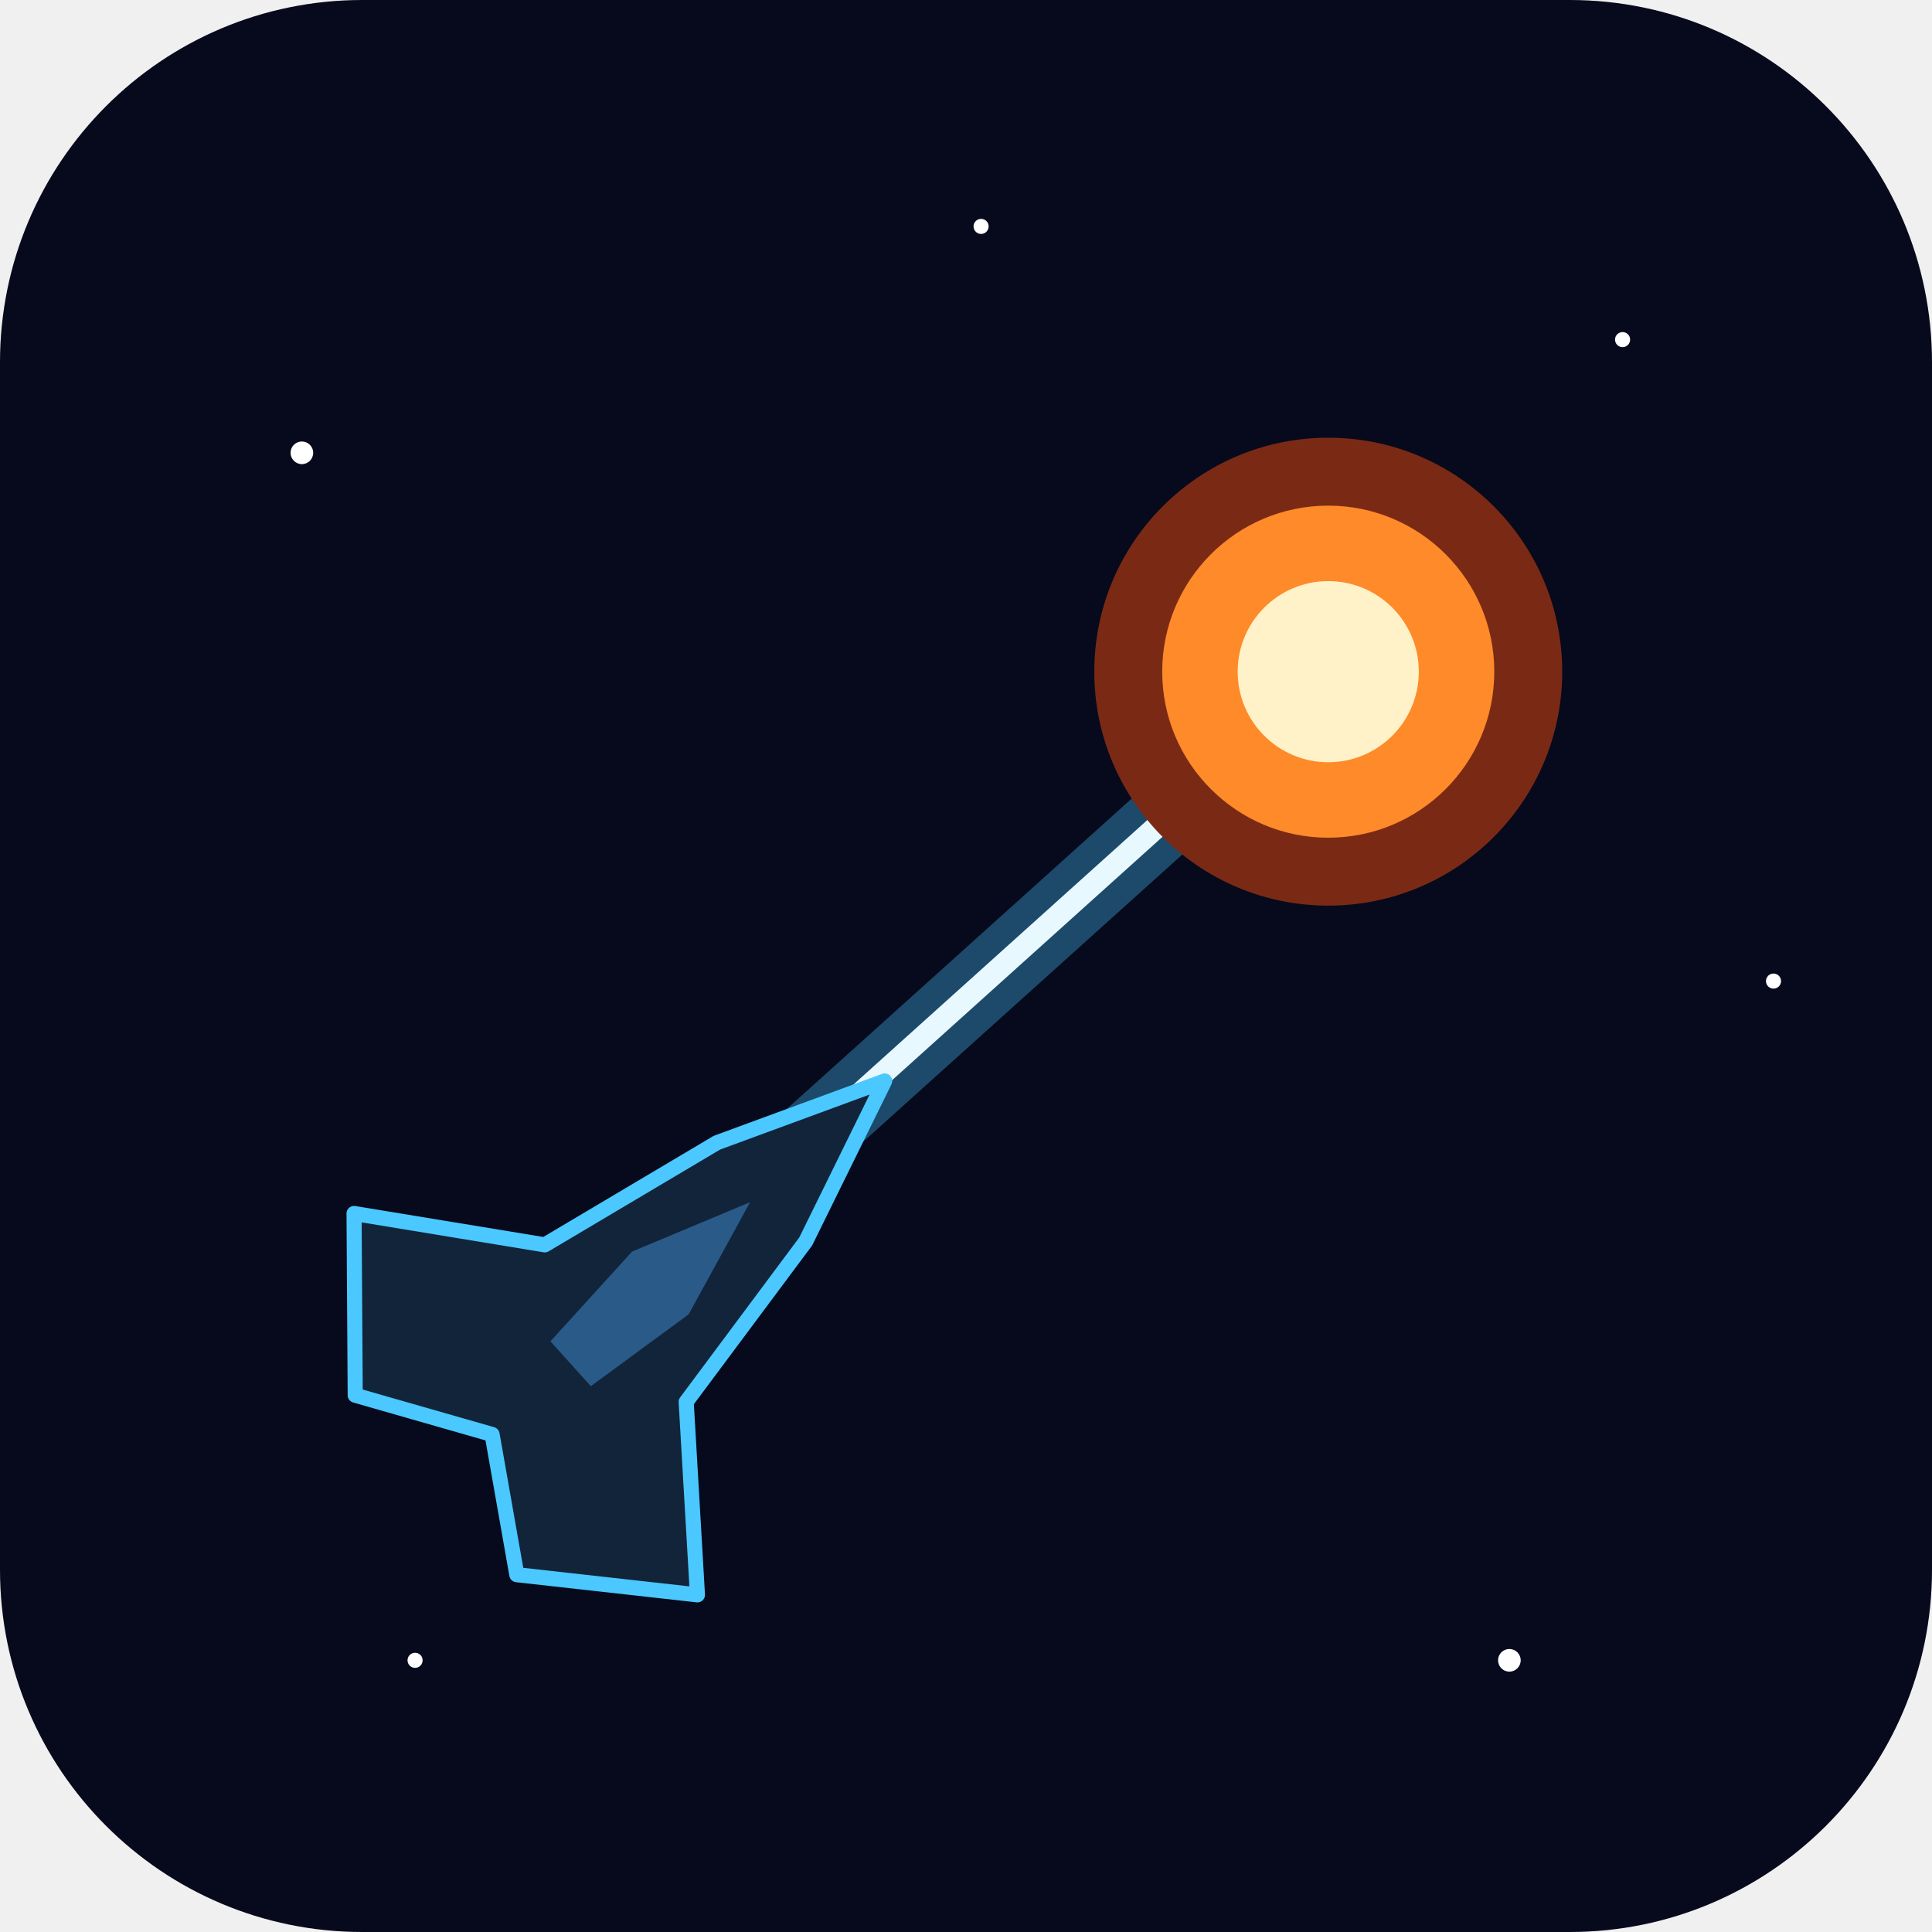
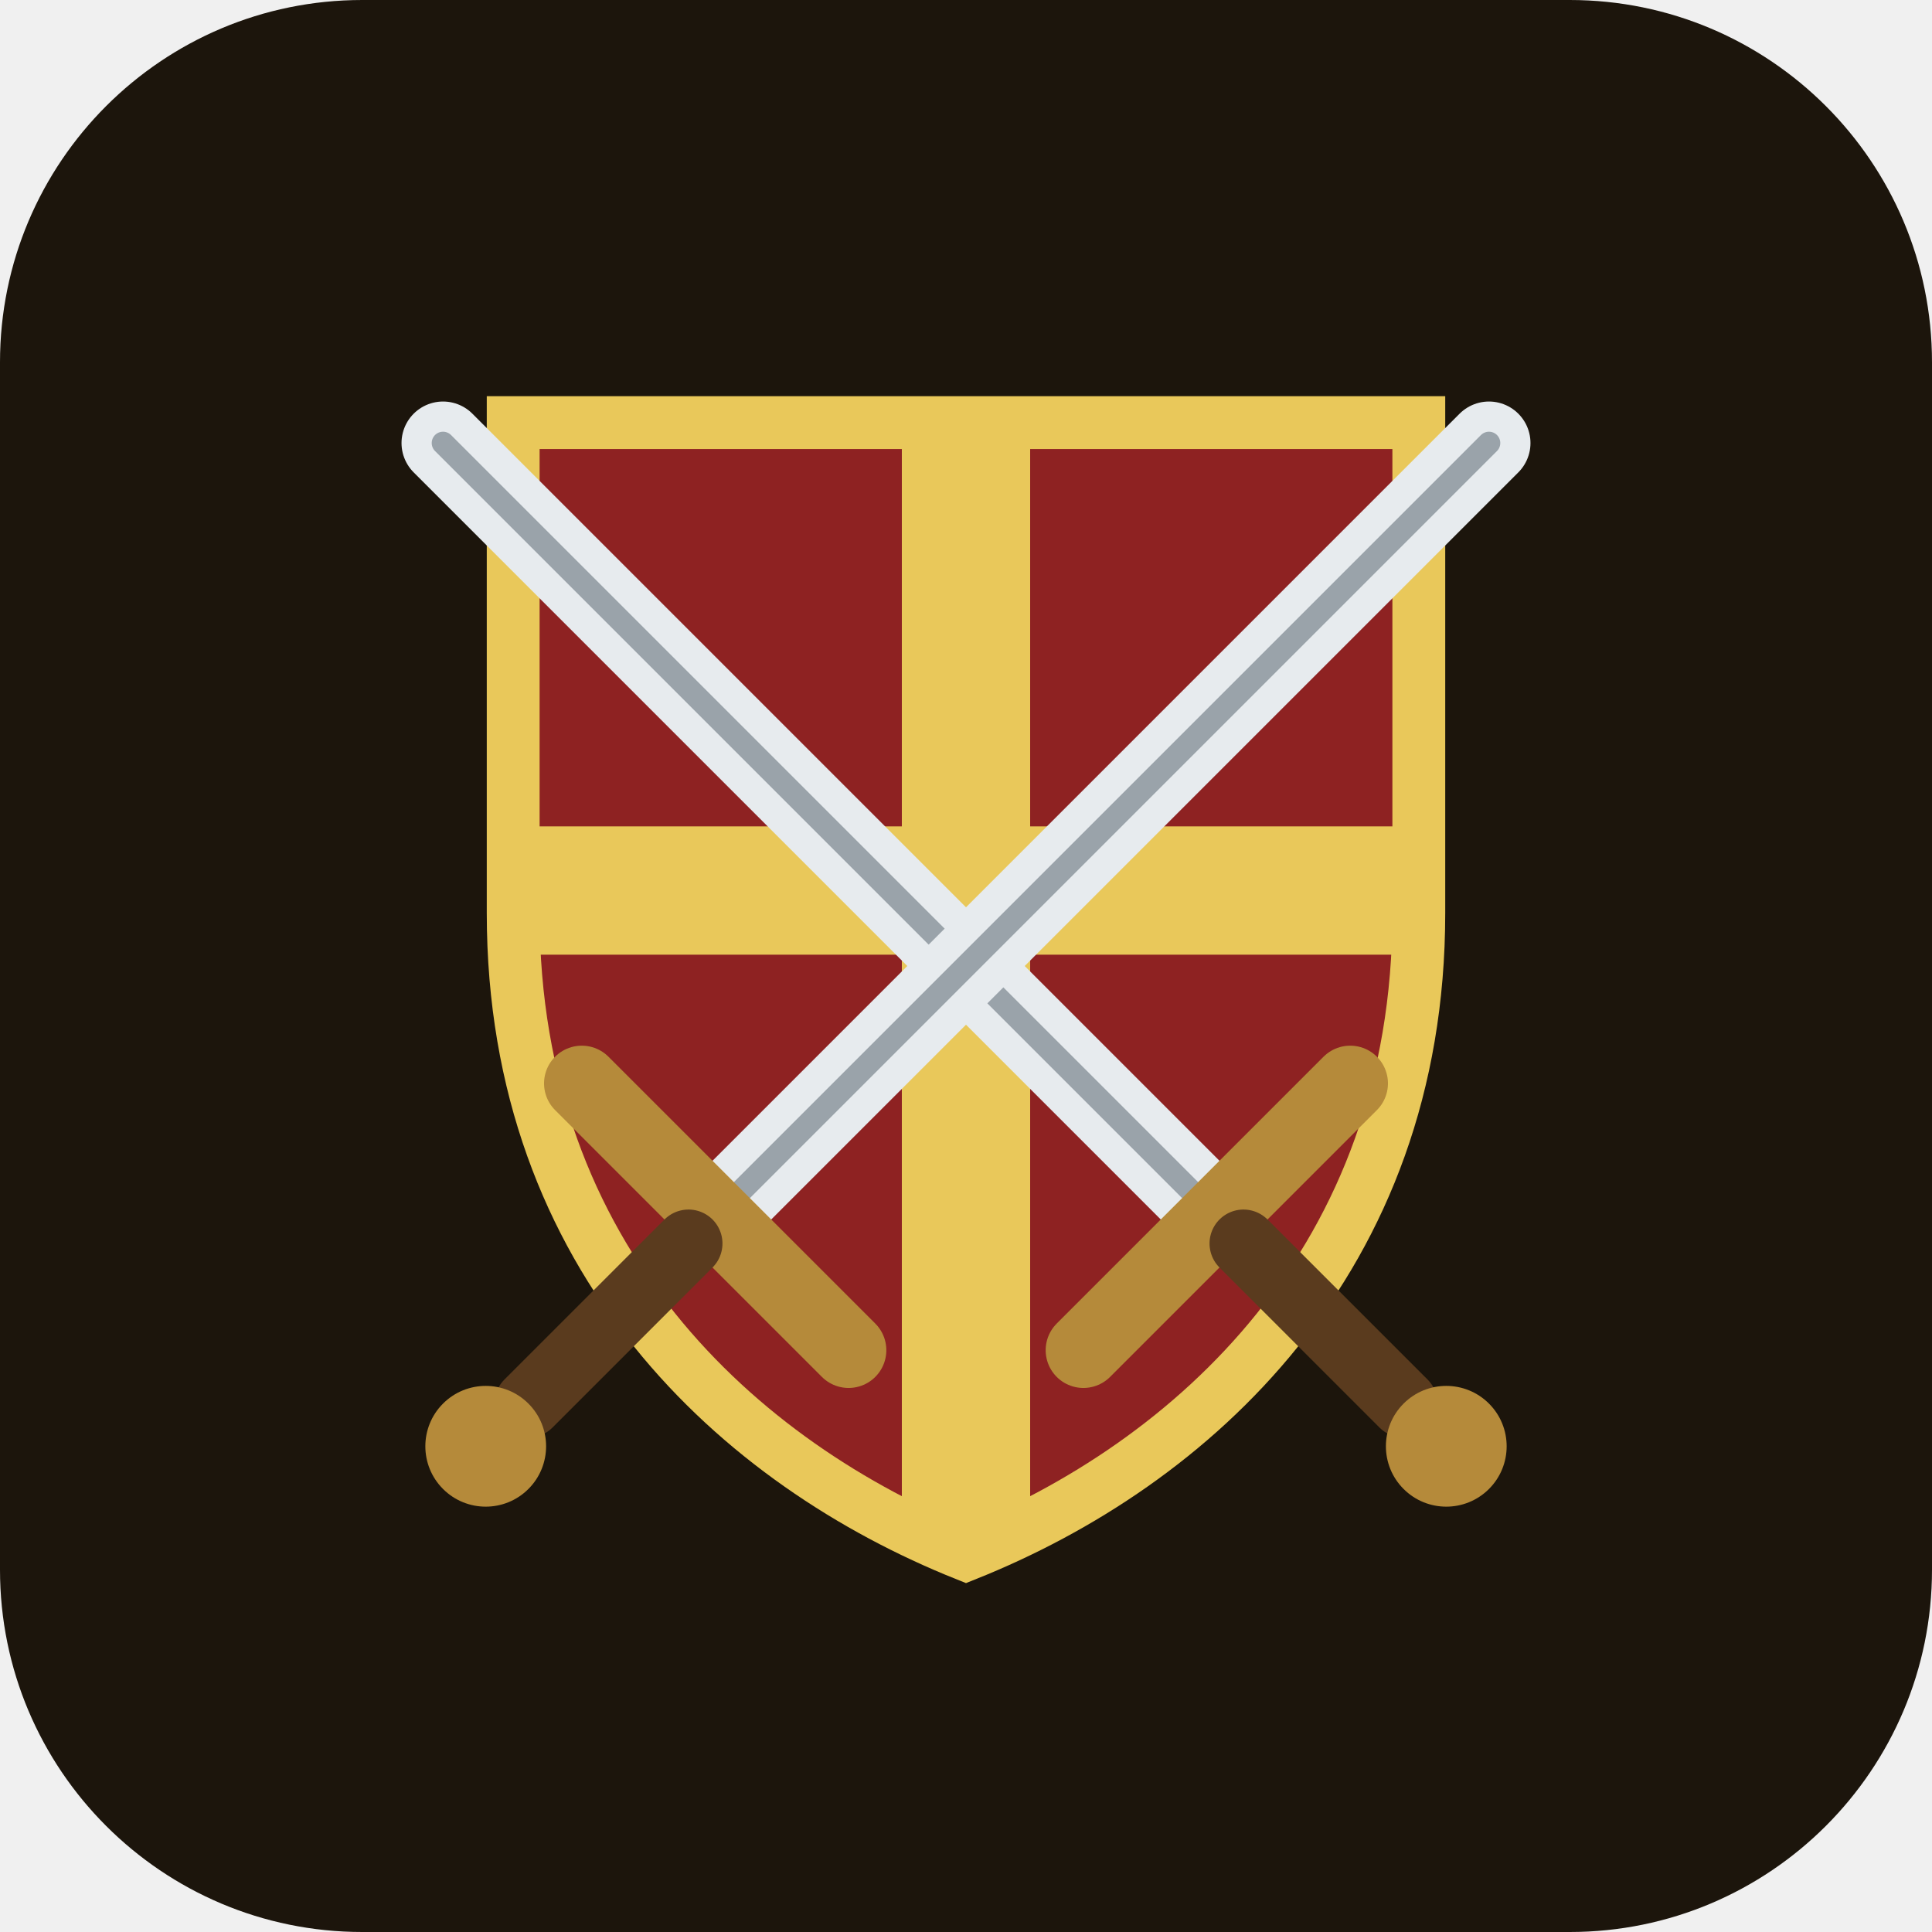
<svg xmlns="http://www.w3.org/2000/svg" viewBox="0 0 512 512">
-   <rect width="512" height="512" rx="96" fill="#070a1c" />
-   <g fill="#fff">
-     <circle cx="80" cy="120" r="3" />
-     <circle cx="430" cy="90" r="2" />
-     <circle cx="400" cy="440" r="3" />
-     <circle cx="110" cy="440" r="2" />
-     <circle cx="260" cy="60" r="2" />
-     <circle cx="470" cy="260" r="2" />
-   </g>
-   <line x1="200" y1="315" x2="350" y2="180" stroke="#1d4a6a" stroke-width="20" stroke-linecap="round" />
-   <line x1="200" y1="315" x2="350" y2="180" stroke="#e8f8ff" stroke-width="6" stroke-linecap="round" />
-   <circle cx="352" cy="178" r="62" fill="#7a2a14" />
-   <circle cx="352" cy="178" r="44" fill="#ff8a2a" />
-   <circle cx="352" cy="178" r="24" fill="#fff2c8" />
-   <g transform="translate(175 340) rotate(-42) scale(80)">
-     <path d="M1 0 L0.45 0.22 L-0.2 0.35 L-0.6 0.85 L-1 0.4 L-0.75 0 L-1 -0.4 L-0.6 -0.85 L-0.2 -0.35 L0.45 -0.22 Z" fill="#11243a" stroke="#4ac8ff" stroke-width="0.05" stroke-linejoin="round" />
-     <path d="M0.4 0 L0 0.14 L-0.4 0.1 L-0.4 -0.1 L0 -0.14 Z" fill="#2a5a88" />
+   <rect width="512" height="512" rx="96" fill="#1c150c" />
+   <path d="M136 112h240v130c0 92-60 146-120 170-60-24-120-78-120-170z" fill="#8e2222" />
+   <path d="M239 112h34v288l-17 10-17-10z" fill="#e9c85a" />
+   <path d="M136 219h240v34h-240z" fill="#e9c85a" />
+   <path d="M136 112h240v130c0 92-60 146-120 170-60-24-120-78-120-170z" fill="none" stroke="#e9c85a" stroke-width="14" />
+   <g stroke-linecap="round">
+     <g transform="rotate(-45 256 256)">
+       <path d="M256 60v290" stroke="#e7ebee" stroke-width="22" />
+       <path d="M256 60v290" stroke="#9aa3aa" stroke-width="6" />
+       <path d="M206 350h100" stroke="#b58a3a" stroke-width="20" />
+       <path d="M256 360v60" stroke="#5a3b1e" stroke-width="18" />
+       <circle cx="256" cy="436" r="16" fill="#b58a3a" />
+     </g>
+     <g transform="rotate(45 256 256)">
+       <path d="M256 60v290" stroke="#e7ebee" stroke-width="22" />
+       <path d="M256 60v290" stroke="#9aa3aa" stroke-width="6" />
+       <path d="M206 350h100" stroke="#b58a3a" stroke-width="20" />
+       <path d="M256 360v60" stroke="#5a3b1e" stroke-width="18" />
+       <circle cx="256" cy="436" r="16" fill="#b58a3a" />
+     </g>
  </g>
</svg>
